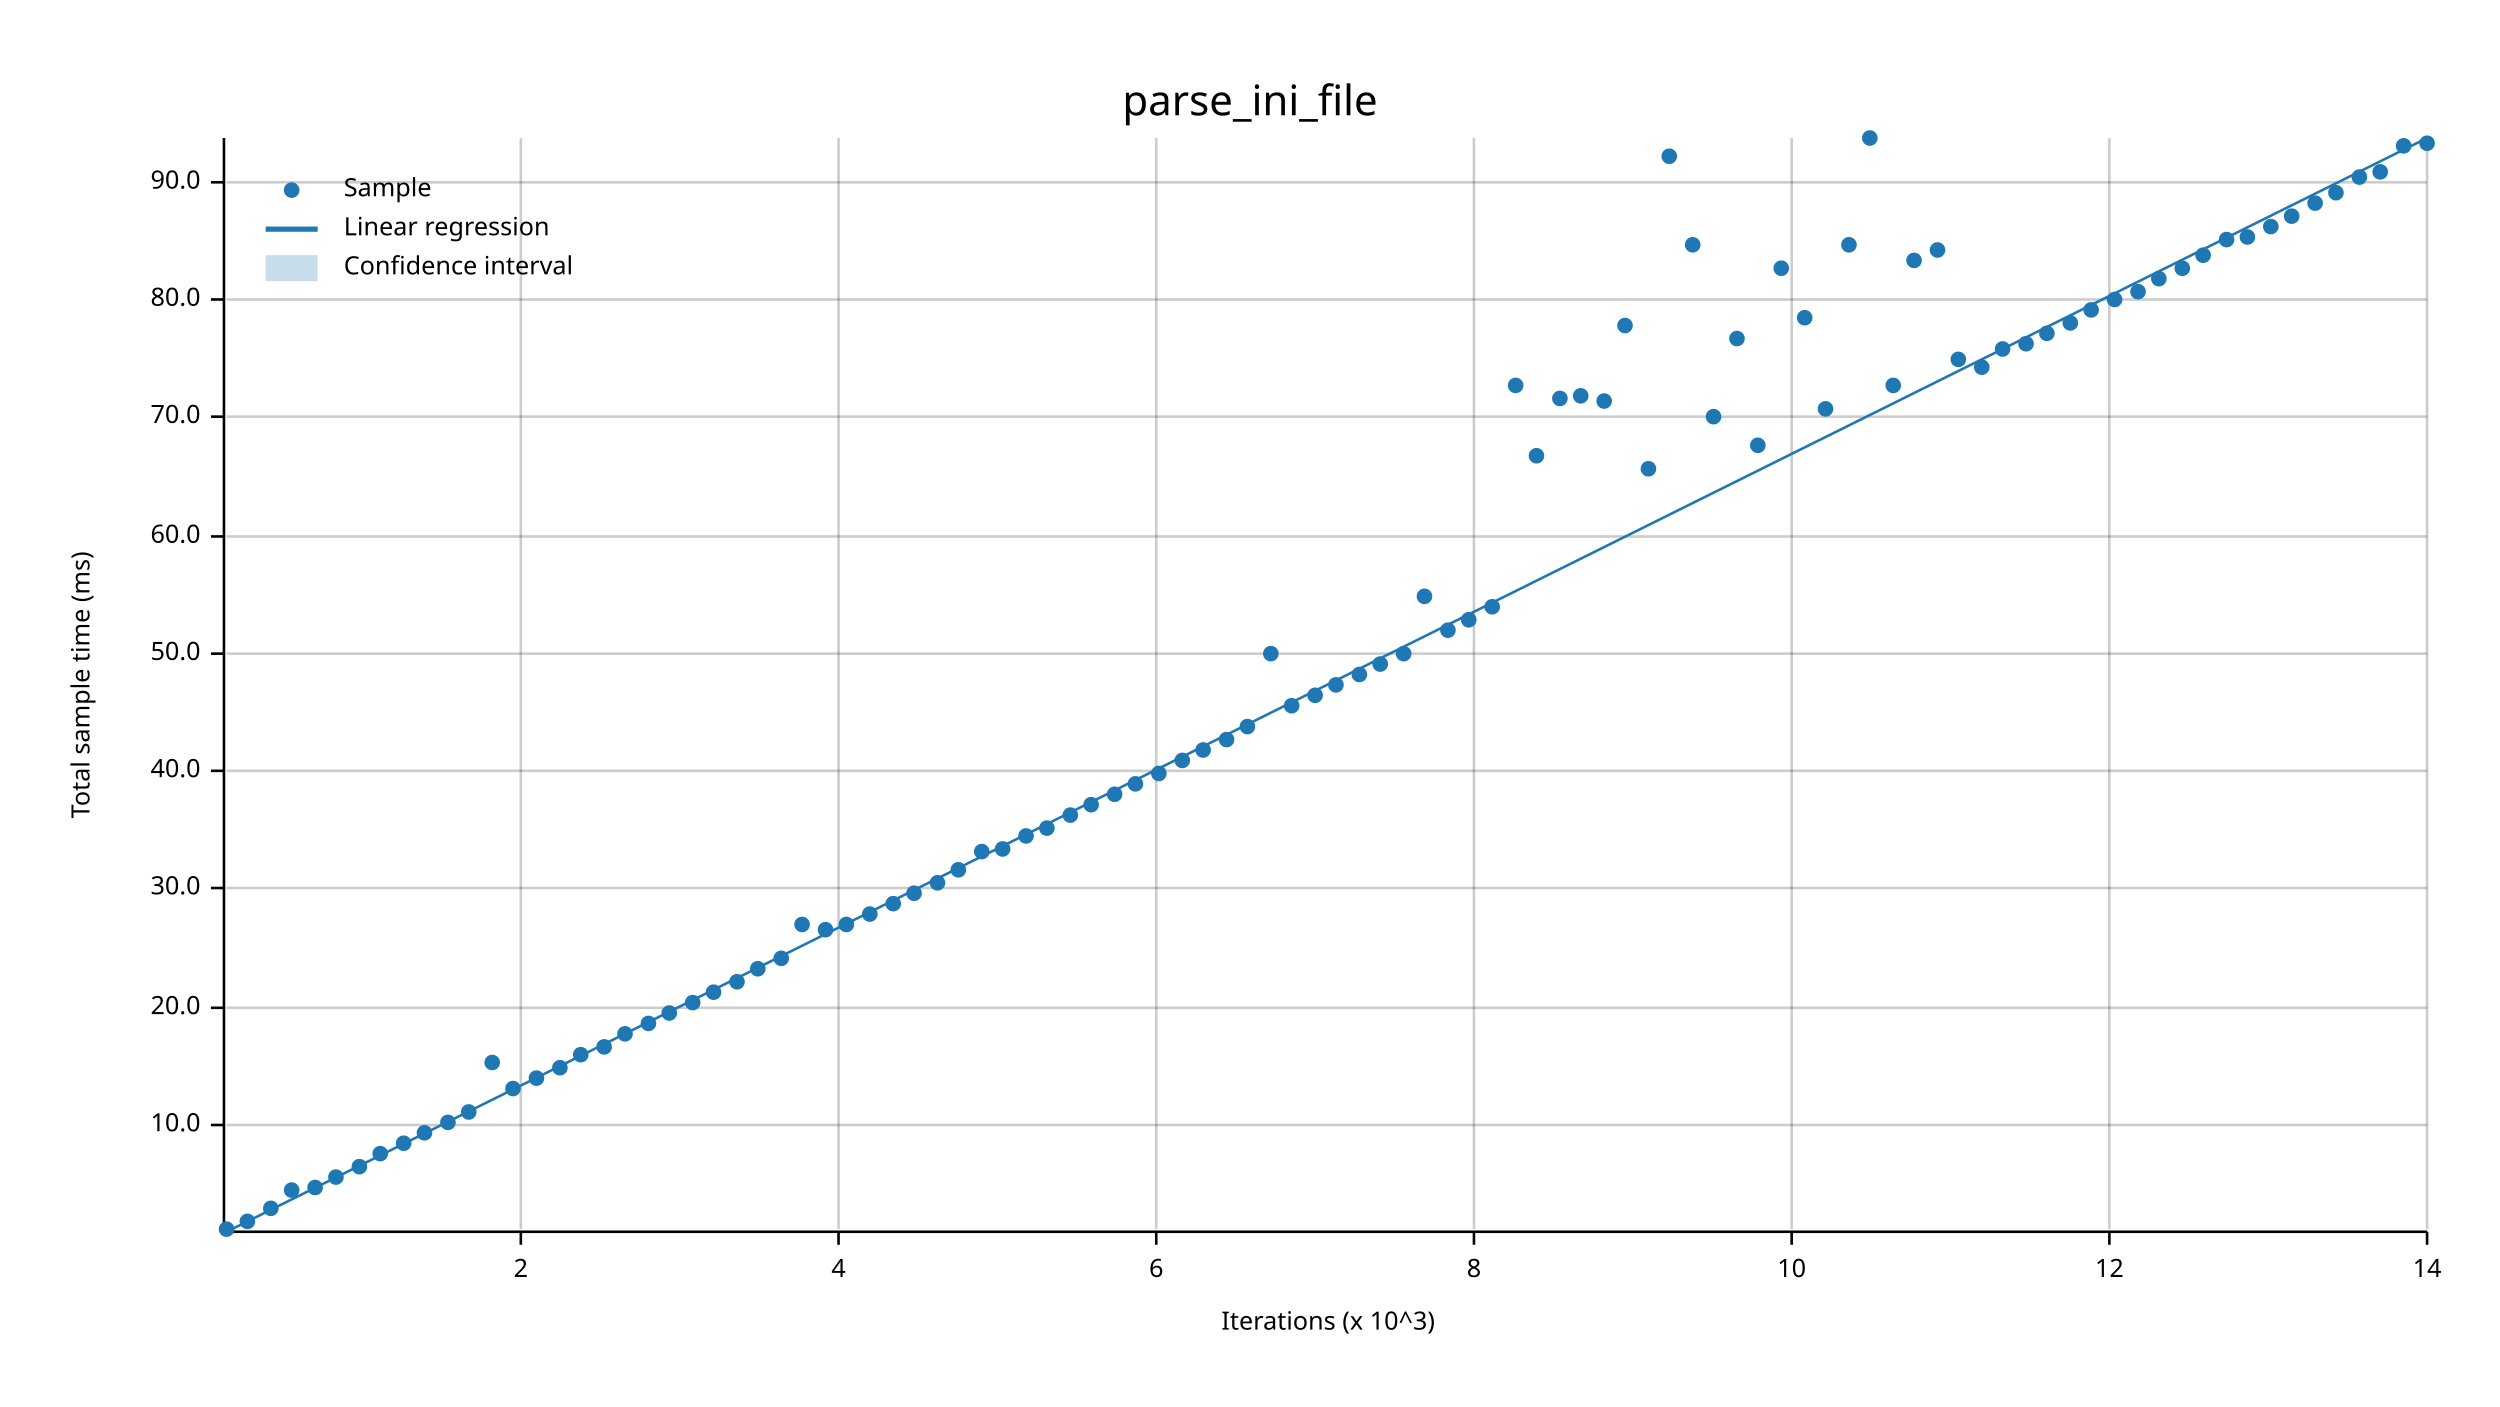
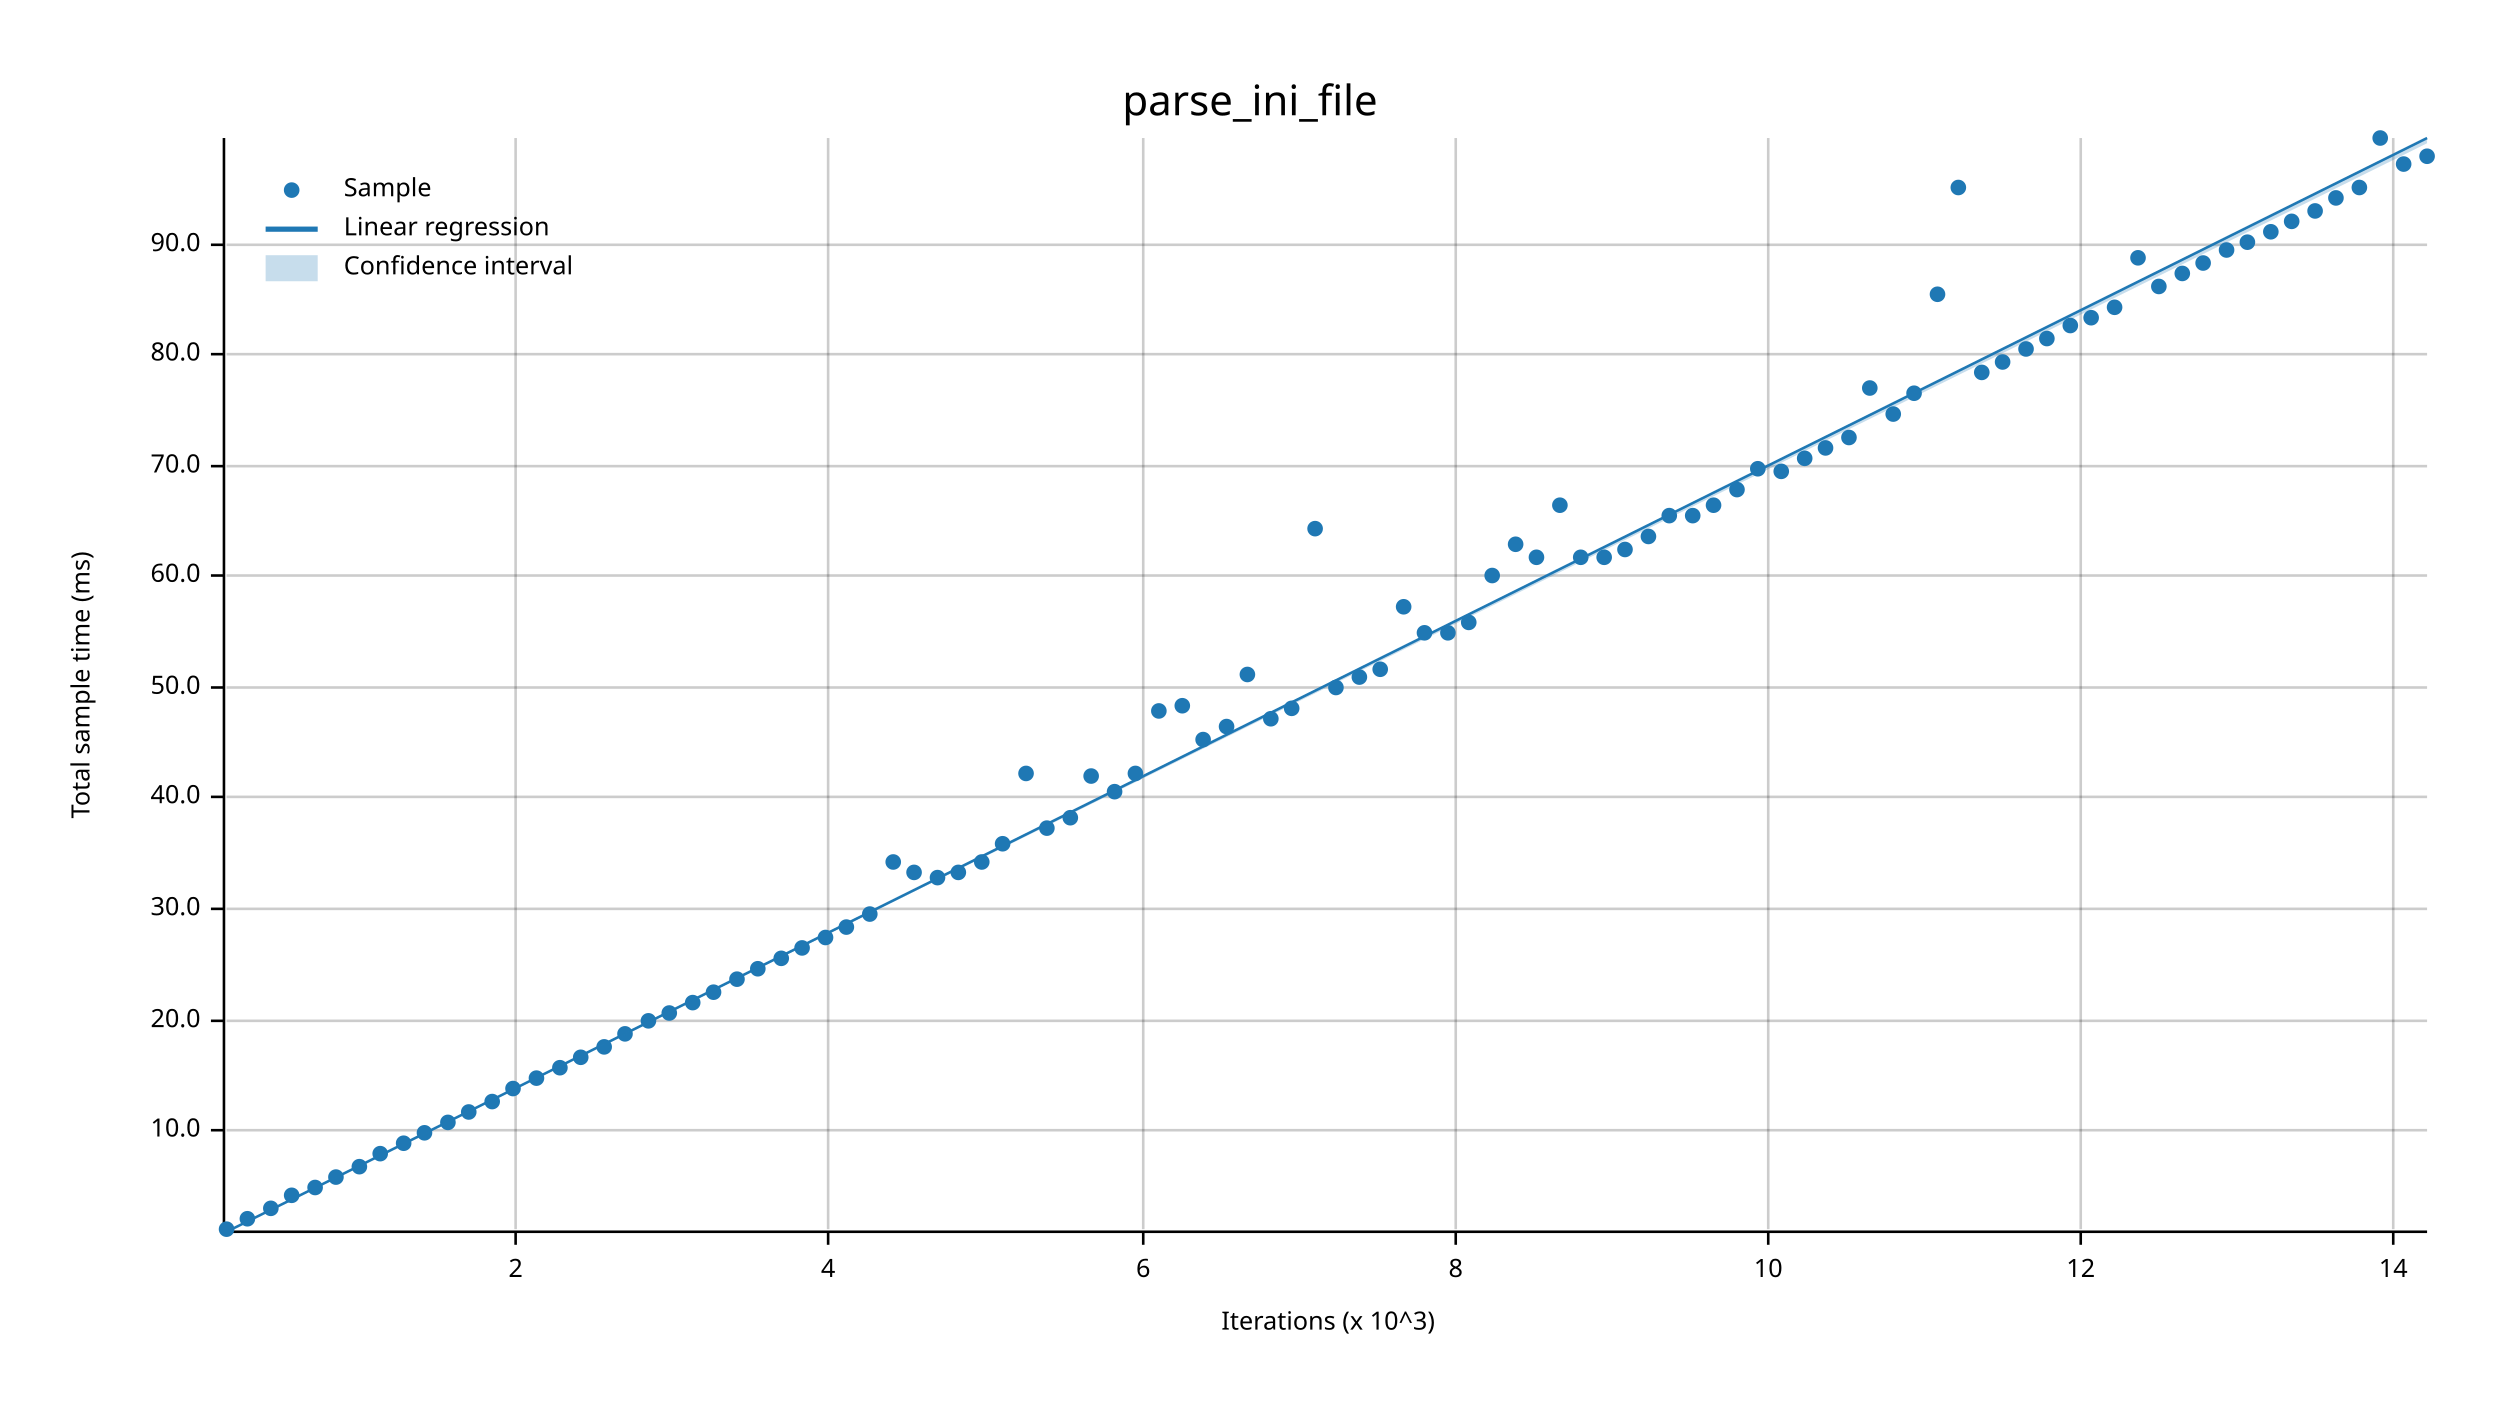
<svg xmlns="http://www.w3.org/2000/svg" width="960" height="540" viewBox="0 0 960 540">
  <text x="480" y="32" dy="0.76em" text-anchor="middle" font-family="sans-serif" font-size="16.129" opacity="1" fill="#000000">
parse_ini_file
</text>
  <text x="27" y="263" dy="0.76em" text-anchor="middle" font-family="sans-serif" font-size="9.677" opacity="1" fill="#000000" transform="rotate(270, 27, 263)">
Total sample time (ms)
</text>
  <text x="510" y="513" dy="-0.5ex" text-anchor="middle" font-family="sans-serif" font-size="9.677" opacity="1" fill="#000000">
Iterations (x 10^3)
</text>
-   <line opacity="0.2" stroke="#000000" stroke-width="1" x1="200" y1="472" x2="200" y2="53" />
-   <line opacity="0.2" stroke="#000000" stroke-width="1" x1="322" y1="472" x2="322" y2="53" />
-   <line opacity="0.2" stroke="#000000" stroke-width="1" x1="444" y1="472" x2="444" y2="53" />
-   <line opacity="0.2" stroke="#000000" stroke-width="1" x1="566" y1="472" x2="566" y2="53" />
-   <line opacity="0.2" stroke="#000000" stroke-width="1" x1="688" y1="472" x2="688" y2="53" />
-   <line opacity="0.2" stroke="#000000" stroke-width="1" x1="810" y1="472" x2="810" y2="53" />
-   <line opacity="0.2" stroke="#000000" stroke-width="1" x1="932" y1="472" x2="932" y2="53" />
-   <line opacity="0.2" stroke="#000000" stroke-width="1" x1="87" y1="432" x2="932" y2="432" />
-   <line opacity="0.2" stroke="#000000" stroke-width="1" x1="87" y1="387" x2="932" y2="387" />
-   <line opacity="0.2" stroke="#000000" stroke-width="1" x1="87" y1="341" x2="932" y2="341" />
-   <line opacity="0.2" stroke="#000000" stroke-width="1" x1="87" y1="296" x2="932" y2="296" />
-   <line opacity="0.2" stroke="#000000" stroke-width="1" x1="87" y1="251" x2="932" y2="251" />
-   <line opacity="0.2" stroke="#000000" stroke-width="1" x1="87" y1="206" x2="932" y2="206" />
-   <line opacity="0.2" stroke="#000000" stroke-width="1" x1="87" y1="160" x2="932" y2="160" />
-   <line opacity="0.2" stroke="#000000" stroke-width="1" x1="87" y1="115" x2="932" y2="115" />
-   <line opacity="0.2" stroke="#000000" stroke-width="1" x1="87" y1="70" x2="932" y2="70" />
+   <line opacity="0.2" stroke="#000000" stroke-width="1" x1="198" y1="472" x2="198" y2="53" />
+   <line opacity="0.2" stroke="#000000" stroke-width="1" x1="318" y1="472" x2="318" y2="53" />
+   <line opacity="0.2" stroke="#000000" stroke-width="1" x1="439" y1="472" x2="439" y2="53" />
+   <line opacity="0.2" stroke="#000000" stroke-width="1" x1="559" y1="472" x2="559" y2="53" />
+   <line opacity="0.2" stroke="#000000" stroke-width="1" x1="679" y1="472" x2="679" y2="53" />
+   <line opacity="0.2" stroke="#000000" stroke-width="1" x1="799" y1="472" x2="799" y2="53" />
+   <line opacity="0.2" stroke="#000000" stroke-width="1" x1="919" y1="472" x2="919" y2="53" />
+   <line opacity="0.2" stroke="#000000" stroke-width="1" x1="87" y1="434" x2="932" y2="434" />
+   <line opacity="0.2" stroke="#000000" stroke-width="1" x1="87" y1="392" x2="932" y2="392" />
+   <line opacity="0.2" stroke="#000000" stroke-width="1" x1="87" y1="349" x2="932" y2="349" />
+   <line opacity="0.2" stroke="#000000" stroke-width="1" x1="87" y1="306" x2="932" y2="306" />
+   <line opacity="0.2" stroke="#000000" stroke-width="1" x1="87" y1="264" x2="932" y2="264" />
+   <line opacity="0.2" stroke="#000000" stroke-width="1" x1="87" y1="221" x2="932" y2="221" />
+   <line opacity="0.2" stroke="#000000" stroke-width="1" x1="87" y1="179" x2="932" y2="179" />
+   <line opacity="0.2" stroke="#000000" stroke-width="1" x1="87" y1="136" x2="932" y2="136" />
+   <line opacity="0.2" stroke="#000000" stroke-width="1" x1="87" y1="94" x2="932" y2="94" />
  <polyline fill="none" opacity="1" stroke="#000000" stroke-width="1" points="86,53 86,472 " />
-   <text x="77" y="432" dy="0.5ex" text-anchor="end" font-family="sans-serif" font-size="9.677" opacity="1" fill="#000000">
+   <text x="77" y="434" dy="0.5ex" text-anchor="end" font-family="sans-serif" font-size="9.677" opacity="1" fill="#000000">
10.0
</text>
-   <polyline fill="none" opacity="1" stroke="#000000" stroke-width="1" points="81,432 86,432 " />
-   <text x="77" y="387" dy="0.5ex" text-anchor="end" font-family="sans-serif" font-size="9.677" opacity="1" fill="#000000">
+   <polyline fill="none" opacity="1" stroke="#000000" stroke-width="1" points="81,434 86,434 " />
+   <text x="77" y="392" dy="0.5ex" text-anchor="end" font-family="sans-serif" font-size="9.677" opacity="1" fill="#000000">
20.0
</text>
-   <polyline fill="none" opacity="1" stroke="#000000" stroke-width="1" points="81,387 86,387 " />
-   <text x="77" y="341" dy="0.5ex" text-anchor="end" font-family="sans-serif" font-size="9.677" opacity="1" fill="#000000">
+   <polyline fill="none" opacity="1" stroke="#000000" stroke-width="1" points="81,392 86,392 " />
+   <text x="77" y="349" dy="0.5ex" text-anchor="end" font-family="sans-serif" font-size="9.677" opacity="1" fill="#000000">
30.0
</text>
-   <polyline fill="none" opacity="1" stroke="#000000" stroke-width="1" points="81,341 86,341 " />
-   <text x="77" y="296" dy="0.5ex" text-anchor="end" font-family="sans-serif" font-size="9.677" opacity="1" fill="#000000">
+   <polyline fill="none" opacity="1" stroke="#000000" stroke-width="1" points="81,349 86,349 " />
+   <text x="77" y="306" dy="0.5ex" text-anchor="end" font-family="sans-serif" font-size="9.677" opacity="1" fill="#000000">
40.0
</text>
-   <polyline fill="none" opacity="1" stroke="#000000" stroke-width="1" points="81,296 86,296 " />
-   <text x="77" y="251" dy="0.5ex" text-anchor="end" font-family="sans-serif" font-size="9.677" opacity="1" fill="#000000">
+   <polyline fill="none" opacity="1" stroke="#000000" stroke-width="1" points="81,306 86,306 " />
+   <text x="77" y="264" dy="0.5ex" text-anchor="end" font-family="sans-serif" font-size="9.677" opacity="1" fill="#000000">
50.0
</text>
-   <polyline fill="none" opacity="1" stroke="#000000" stroke-width="1" points="81,251 86,251 " />
-   <text x="77" y="206" dy="0.5ex" text-anchor="end" font-family="sans-serif" font-size="9.677" opacity="1" fill="#000000">
+   <polyline fill="none" opacity="1" stroke="#000000" stroke-width="1" points="81,264 86,264 " />
+   <text x="77" y="221" dy="0.5ex" text-anchor="end" font-family="sans-serif" font-size="9.677" opacity="1" fill="#000000">
60.0
</text>
-   <polyline fill="none" opacity="1" stroke="#000000" stroke-width="1" points="81,206 86,206 " />
-   <text x="77" y="160" dy="0.5ex" text-anchor="end" font-family="sans-serif" font-size="9.677" opacity="1" fill="#000000">
+   <polyline fill="none" opacity="1" stroke="#000000" stroke-width="1" points="81,221 86,221 " />
+   <text x="77" y="179" dy="0.5ex" text-anchor="end" font-family="sans-serif" font-size="9.677" opacity="1" fill="#000000">
70.0
</text>
-   <polyline fill="none" opacity="1" stroke="#000000" stroke-width="1" points="81,160 86,160 " />
-   <text x="77" y="115" dy="0.5ex" text-anchor="end" font-family="sans-serif" font-size="9.677" opacity="1" fill="#000000">
+   <polyline fill="none" opacity="1" stroke="#000000" stroke-width="1" points="81,179 86,179 " />
+   <text x="77" y="136" dy="0.5ex" text-anchor="end" font-family="sans-serif" font-size="9.677" opacity="1" fill="#000000">
80.0
</text>
-   <polyline fill="none" opacity="1" stroke="#000000" stroke-width="1" points="81,115 86,115 " />
-   <text x="77" y="70" dy="0.5ex" text-anchor="end" font-family="sans-serif" font-size="9.677" opacity="1" fill="#000000">
+   <polyline fill="none" opacity="1" stroke="#000000" stroke-width="1" points="81,136 86,136 " />
+   <text x="77" y="94" dy="0.5ex" text-anchor="end" font-family="sans-serif" font-size="9.677" opacity="1" fill="#000000">
90.0
</text>
-   <polyline fill="none" opacity="1" stroke="#000000" stroke-width="1" points="81,70 86,70 " />
+   <polyline fill="none" opacity="1" stroke="#000000" stroke-width="1" points="81,94 86,94 " />
  <polyline fill="none" opacity="1" stroke="#000000" stroke-width="1" points="87,473 932,473 " />
-   <text x="200" y="483" dy="0.76em" text-anchor="middle" font-family="sans-serif" font-size="9.677" opacity="1" fill="#000000">
+   <text x="198" y="483" dy="0.76em" text-anchor="middle" font-family="sans-serif" font-size="9.677" opacity="1" fill="#000000">
2
</text>
-   <polyline fill="none" opacity="1" stroke="#000000" stroke-width="1" points="200,473 200,478 " />
-   <text x="322" y="483" dy="0.76em" text-anchor="middle" font-family="sans-serif" font-size="9.677" opacity="1" fill="#000000">
+   <polyline fill="none" opacity="1" stroke="#000000" stroke-width="1" points="198,473 198,478 " />
+   <text x="318" y="483" dy="0.76em" text-anchor="middle" font-family="sans-serif" font-size="9.677" opacity="1" fill="#000000">
4
</text>
-   <polyline fill="none" opacity="1" stroke="#000000" stroke-width="1" points="322,473 322,478 " />
-   <text x="444" y="483" dy="0.76em" text-anchor="middle" font-family="sans-serif" font-size="9.677" opacity="1" fill="#000000">
+   <polyline fill="none" opacity="1" stroke="#000000" stroke-width="1" points="318,473 318,478 " />
+   <text x="439" y="483" dy="0.76em" text-anchor="middle" font-family="sans-serif" font-size="9.677" opacity="1" fill="#000000">
6
</text>
-   <polyline fill="none" opacity="1" stroke="#000000" stroke-width="1" points="444,473 444,478 " />
-   <text x="566" y="483" dy="0.76em" text-anchor="middle" font-family="sans-serif" font-size="9.677" opacity="1" fill="#000000">
+   <polyline fill="none" opacity="1" stroke="#000000" stroke-width="1" points="439,473 439,478 " />
+   <text x="559" y="483" dy="0.76em" text-anchor="middle" font-family="sans-serif" font-size="9.677" opacity="1" fill="#000000">
8
</text>
-   <polyline fill="none" opacity="1" stroke="#000000" stroke-width="1" points="566,473 566,478 " />
-   <text x="688" y="483" dy="0.76em" text-anchor="middle" font-family="sans-serif" font-size="9.677" opacity="1" fill="#000000">
+   <polyline fill="none" opacity="1" stroke="#000000" stroke-width="1" points="559,473 559,478 " />
+   <text x="679" y="483" dy="0.76em" text-anchor="middle" font-family="sans-serif" font-size="9.677" opacity="1" fill="#000000">
10
</text>
-   <polyline fill="none" opacity="1" stroke="#000000" stroke-width="1" points="688,473 688,478 " />
-   <text x="810" y="483" dy="0.76em" text-anchor="middle" font-family="sans-serif" font-size="9.677" opacity="1" fill="#000000">
+   <polyline fill="none" opacity="1" stroke="#000000" stroke-width="1" points="679,473 679,478 " />
+   <text x="799" y="483" dy="0.76em" text-anchor="middle" font-family="sans-serif" font-size="9.677" opacity="1" fill="#000000">
12
</text>
-   <polyline fill="none" opacity="1" stroke="#000000" stroke-width="1" points="810,473 810,478 " />
-   <text x="932" y="483" dy="0.76em" text-anchor="middle" font-family="sans-serif" font-size="9.677" opacity="1" fill="#000000">
+   <polyline fill="none" opacity="1" stroke="#000000" stroke-width="1" points="799,473 799,478 " />
+   <text x="919" y="483" dy="0.76em" text-anchor="middle" font-family="sans-serif" font-size="9.677" opacity="1" fill="#000000">
14
</text>
-   <polyline fill="none" opacity="1" stroke="#000000" stroke-width="1" points="932,473 932,478 " />
+   <polyline fill="none" opacity="1" stroke="#000000" stroke-width="1" points="919,473 919,478 " />
  <circle cx="87" cy="472" r="3" opacity="1" fill="#1F78B4" stroke="none" stroke-width="1" />
-   <circle cx="95" cy="469" r="3" opacity="1" fill="#1F78B4" stroke="none" stroke-width="1" />
+   <circle cx="95" cy="468" r="3" opacity="1" fill="#1F78B4" stroke="none" stroke-width="1" />
  <circle cx="104" cy="464" r="3" opacity="1" fill="#1F78B4" stroke="none" stroke-width="1" />
-   <circle cx="112" cy="457" r="3" opacity="1" fill="#1F78B4" stroke="none" stroke-width="1" />
+   <circle cx="112" cy="459" r="3" opacity="1" fill="#1F78B4" stroke="none" stroke-width="1" />
  <circle cx="121" cy="456" r="3" opacity="1" fill="#1F78B4" stroke="none" stroke-width="1" />
  <circle cx="129" cy="452" r="3" opacity="1" fill="#1F78B4" stroke="none" stroke-width="1" />
  <circle cx="138" cy="448" r="3" opacity="1" fill="#1F78B4" stroke="none" stroke-width="1" />
  <circle cx="146" cy="443" r="3" opacity="1" fill="#1F78B4" stroke="none" stroke-width="1" />
  <circle cx="155" cy="439" r="3" opacity="1" fill="#1F78B4" stroke="none" stroke-width="1" />
  <circle cx="163" cy="435" r="3" opacity="1" fill="#1F78B4" stroke="none" stroke-width="1" />
  <circle cx="172" cy="431" r="3" opacity="1" fill="#1F78B4" stroke="none" stroke-width="1" />
  <circle cx="180" cy="427" r="3" opacity="1" fill="#1F78B4" stroke="none" stroke-width="1" />
-   <circle cx="189" cy="408" r="3" opacity="1" fill="#1F78B4" stroke="none" stroke-width="1" />
+   <circle cx="189" cy="423" r="3" opacity="1" fill="#1F78B4" stroke="none" stroke-width="1" />
  <circle cx="197" cy="418" r="3" opacity="1" fill="#1F78B4" stroke="none" stroke-width="1" />
  <circle cx="206" cy="414" r="3" opacity="1" fill="#1F78B4" stroke="none" stroke-width="1" />
  <circle cx="215" cy="410" r="3" opacity="1" fill="#1F78B4" stroke="none" stroke-width="1" />
-   <circle cx="223" cy="405" r="3" opacity="1" fill="#1F78B4" stroke="none" stroke-width="1" />
+   <circle cx="223" cy="406" r="3" opacity="1" fill="#1F78B4" stroke="none" stroke-width="1" />
  <circle cx="232" cy="402" r="3" opacity="1" fill="#1F78B4" stroke="none" stroke-width="1" />
  <circle cx="240" cy="397" r="3" opacity="1" fill="#1F78B4" stroke="none" stroke-width="1" />
-   <circle cx="249" cy="393" r="3" opacity="1" fill="#1F78B4" stroke="none" stroke-width="1" />
+   <circle cx="249" cy="392" r="3" opacity="1" fill="#1F78B4" stroke="none" stroke-width="1" />
  <circle cx="257" cy="389" r="3" opacity="1" fill="#1F78B4" stroke="none" stroke-width="1" />
  <circle cx="266" cy="385" r="3" opacity="1" fill="#1F78B4" stroke="none" stroke-width="1" />
  <circle cx="274" cy="381" r="3" opacity="1" fill="#1F78B4" stroke="none" stroke-width="1" />
-   <circle cx="283" cy="377" r="3" opacity="1" fill="#1F78B4" stroke="none" stroke-width="1" />
+   <circle cx="283" cy="376" r="3" opacity="1" fill="#1F78B4" stroke="none" stroke-width="1" />
  <circle cx="291" cy="372" r="3" opacity="1" fill="#1F78B4" stroke="none" stroke-width="1" />
  <circle cx="300" cy="368" r="3" opacity="1" fill="#1F78B4" stroke="none" stroke-width="1" />
-   <circle cx="308" cy="355" r="3" opacity="1" fill="#1F78B4" stroke="none" stroke-width="1" />
-   <circle cx="317" cy="357" r="3" opacity="1" fill="#1F78B4" stroke="none" stroke-width="1" />
-   <circle cx="325" cy="355" r="3" opacity="1" fill="#1F78B4" stroke="none" stroke-width="1" />
+   <circle cx="308" cy="364" r="3" opacity="1" fill="#1F78B4" stroke="none" stroke-width="1" />
+   <circle cx="317" cy="360" r="3" opacity="1" fill="#1F78B4" stroke="none" stroke-width="1" />
+   <circle cx="325" cy="356" r="3" opacity="1" fill="#1F78B4" stroke="none" stroke-width="1" />
  <circle cx="334" cy="351" r="3" opacity="1" fill="#1F78B4" stroke="none" stroke-width="1" />
-   <circle cx="343" cy="347" r="3" opacity="1" fill="#1F78B4" stroke="none" stroke-width="1" />
-   <circle cx="351" cy="343" r="3" opacity="1" fill="#1F78B4" stroke="none" stroke-width="1" />
-   <circle cx="360" cy="339" r="3" opacity="1" fill="#1F78B4" stroke="none" stroke-width="1" />
-   <circle cx="368" cy="334" r="3" opacity="1" fill="#1F78B4" stroke="none" stroke-width="1" />
-   <circle cx="377" cy="327" r="3" opacity="1" fill="#1F78B4" stroke="none" stroke-width="1" />
-   <circle cx="385" cy="326" r="3" opacity="1" fill="#1F78B4" stroke="none" stroke-width="1" />
-   <circle cx="394" cy="321" r="3" opacity="1" fill="#1F78B4" stroke="none" stroke-width="1" />
+   <circle cx="343" cy="331" r="3" opacity="1" fill="#1F78B4" stroke="none" stroke-width="1" />
+   <circle cx="351" cy="335" r="3" opacity="1" fill="#1F78B4" stroke="none" stroke-width="1" />
+   <circle cx="360" cy="337" r="3" opacity="1" fill="#1F78B4" stroke="none" stroke-width="1" />
+   <circle cx="368" cy="335" r="3" opacity="1" fill="#1F78B4" stroke="none" stroke-width="1" />
+   <circle cx="377" cy="331" r="3" opacity="1" fill="#1F78B4" stroke="none" stroke-width="1" />
+   <circle cx="385" cy="324" r="3" opacity="1" fill="#1F78B4" stroke="none" stroke-width="1" />
+   <circle cx="394" cy="297" r="3" opacity="1" fill="#1F78B4" stroke="none" stroke-width="1" />
  <circle cx="402" cy="318" r="3" opacity="1" fill="#1F78B4" stroke="none" stroke-width="1" />
-   <circle cx="411" cy="313" r="3" opacity="1" fill="#1F78B4" stroke="none" stroke-width="1" />
-   <circle cx="419" cy="309" r="3" opacity="1" fill="#1F78B4" stroke="none" stroke-width="1" />
-   <circle cx="428" cy="305" r="3" opacity="1" fill="#1F78B4" stroke="none" stroke-width="1" />
-   <circle cx="436" cy="301" r="3" opacity="1" fill="#1F78B4" stroke="none" stroke-width="1" />
-   <circle cx="445" cy="297" r="3" opacity="1" fill="#1F78B4" stroke="none" stroke-width="1" />
-   <circle cx="454" cy="292" r="3" opacity="1" fill="#1F78B4" stroke="none" stroke-width="1" />
-   <circle cx="462" cy="288" r="3" opacity="1" fill="#1F78B4" stroke="none" stroke-width="1" />
-   <circle cx="471" cy="284" r="3" opacity="1" fill="#1F78B4" stroke="none" stroke-width="1" />
-   <circle cx="479" cy="279" r="3" opacity="1" fill="#1F78B4" stroke="none" stroke-width="1" />
-   <circle cx="488" cy="251" r="3" opacity="1" fill="#1F78B4" stroke="none" stroke-width="1" />
-   <circle cx="496" cy="271" r="3" opacity="1" fill="#1F78B4" stroke="none" stroke-width="1" />
-   <circle cx="505" cy="267" r="3" opacity="1" fill="#1F78B4" stroke="none" stroke-width="1" />
-   <circle cx="513" cy="263" r="3" opacity="1" fill="#1F78B4" stroke="none" stroke-width="1" />
-   <circle cx="522" cy="259" r="3" opacity="1" fill="#1F78B4" stroke="none" stroke-width="1" />
-   <circle cx="530" cy="255" r="3" opacity="1" fill="#1F78B4" stroke="none" stroke-width="1" />
-   <circle cx="539" cy="251" r="3" opacity="1" fill="#1F78B4" stroke="none" stroke-width="1" />
-   <circle cx="547" cy="229" r="3" opacity="1" fill="#1F78B4" stroke="none" stroke-width="1" />
-   <circle cx="556" cy="242" r="3" opacity="1" fill="#1F78B4" stroke="none" stroke-width="1" />
-   <circle cx="564" cy="238" r="3" opacity="1" fill="#1F78B4" stroke="none" stroke-width="1" />
-   <circle cx="573" cy="233" r="3" opacity="1" fill="#1F78B4" stroke="none" stroke-width="1" />
-   <circle cx="582" cy="148" r="3" opacity="1" fill="#1F78B4" stroke="none" stroke-width="1" />
-   <circle cx="590" cy="175" r="3" opacity="1" fill="#1F78B4" stroke="none" stroke-width="1" />
-   <circle cx="599" cy="153" r="3" opacity="1" fill="#1F78B4" stroke="none" stroke-width="1" />
-   <circle cx="607" cy="152" r="3" opacity="1" fill="#1F78B4" stroke="none" stroke-width="1" />
-   <circle cx="616" cy="154" r="3" opacity="1" fill="#1F78B4" stroke="none" stroke-width="1" />
-   <circle cx="624" cy="125" r="3" opacity="1" fill="#1F78B4" stroke="none" stroke-width="1" />
-   <circle cx="633" cy="180" r="3" opacity="1" fill="#1F78B4" stroke="none" stroke-width="1" />
-   <circle cx="641" cy="60" r="3" opacity="1" fill="#1F78B4" stroke="none" stroke-width="1" />
-   <circle cx="650" cy="94" r="3" opacity="1" fill="#1F78B4" stroke="none" stroke-width="1" />
-   <circle cx="658" cy="160" r="3" opacity="1" fill="#1F78B4" stroke="none" stroke-width="1" />
-   <circle cx="667" cy="130" r="3" opacity="1" fill="#1F78B4" stroke="none" stroke-width="1" />
-   <circle cx="675" cy="171" r="3" opacity="1" fill="#1F78B4" stroke="none" stroke-width="1" />
-   <circle cx="684" cy="103" r="3" opacity="1" fill="#1F78B4" stroke="none" stroke-width="1" />
-   <circle cx="693" cy="122" r="3" opacity="1" fill="#1F78B4" stroke="none" stroke-width="1" />
-   <circle cx="701" cy="157" r="3" opacity="1" fill="#1F78B4" stroke="none" stroke-width="1" />
-   <circle cx="710" cy="94" r="3" opacity="1" fill="#1F78B4" stroke="none" stroke-width="1" />
-   <circle cx="718" cy="53" r="3" opacity="1" fill="#1F78B4" stroke="none" stroke-width="1" />
-   <circle cx="727" cy="148" r="3" opacity="1" fill="#1F78B4" stroke="none" stroke-width="1" />
-   <circle cx="735" cy="100" r="3" opacity="1" fill="#1F78B4" stroke="none" stroke-width="1" />
-   <circle cx="744" cy="96" r="3" opacity="1" fill="#1F78B4" stroke="none" stroke-width="1" />
-   <circle cx="752" cy="138" r="3" opacity="1" fill="#1F78B4" stroke="none" stroke-width="1" />
-   <circle cx="761" cy="141" r="3" opacity="1" fill="#1F78B4" stroke="none" stroke-width="1" />
-   <circle cx="769" cy="134" r="3" opacity="1" fill="#1F78B4" stroke="none" stroke-width="1" />
-   <circle cx="778" cy="132" r="3" opacity="1" fill="#1F78B4" stroke="none" stroke-width="1" />
-   <circle cx="786" cy="128" r="3" opacity="1" fill="#1F78B4" stroke="none" stroke-width="1" />
-   <circle cx="795" cy="124" r="3" opacity="1" fill="#1F78B4" stroke="none" stroke-width="1" />
-   <circle cx="803" cy="119" r="3" opacity="1" fill="#1F78B4" stroke="none" stroke-width="1" />
-   <circle cx="812" cy="115" r="3" opacity="1" fill="#1F78B4" stroke="none" stroke-width="1" />
-   <circle cx="821" cy="112" r="3" opacity="1" fill="#1F78B4" stroke="none" stroke-width="1" />
-   <circle cx="829" cy="107" r="3" opacity="1" fill="#1F78B4" stroke="none" stroke-width="1" />
-   <circle cx="838" cy="103" r="3" opacity="1" fill="#1F78B4" stroke="none" stroke-width="1" />
-   <circle cx="846" cy="98" r="3" opacity="1" fill="#1F78B4" stroke="none" stroke-width="1" />
-   <circle cx="855" cy="92" r="3" opacity="1" fill="#1F78B4" stroke="none" stroke-width="1" />
-   <circle cx="863" cy="91" r="3" opacity="1" fill="#1F78B4" stroke="none" stroke-width="1" />
-   <circle cx="872" cy="87" r="3" opacity="1" fill="#1F78B4" stroke="none" stroke-width="1" />
-   <circle cx="880" cy="83" r="3" opacity="1" fill="#1F78B4" stroke="none" stroke-width="1" />
-   <circle cx="889" cy="78" r="3" opacity="1" fill="#1F78B4" stroke="none" stroke-width="1" />
-   <circle cx="897" cy="74" r="3" opacity="1" fill="#1F78B4" stroke="none" stroke-width="1" />
-   <circle cx="906" cy="68" r="3" opacity="1" fill="#1F78B4" stroke="none" stroke-width="1" />
-   <circle cx="914" cy="66" r="3" opacity="1" fill="#1F78B4" stroke="none" stroke-width="1" />
-   <circle cx="923" cy="56" r="3" opacity="1" fill="#1F78B4" stroke="none" stroke-width="1" />
-   <circle cx="932" cy="55" r="3" opacity="1" fill="#1F78B4" stroke="none" stroke-width="1" />
+   <circle cx="411" cy="314" r="3" opacity="1" fill="#1F78B4" stroke="none" stroke-width="1" />
+   <circle cx="419" cy="298" r="3" opacity="1" fill="#1F78B4" stroke="none" stroke-width="1" />
+   <circle cx="428" cy="304" r="3" opacity="1" fill="#1F78B4" stroke="none" stroke-width="1" />
+   <circle cx="436" cy="297" r="3" opacity="1" fill="#1F78B4" stroke="none" stroke-width="1" />
+   <circle cx="445" cy="273" r="3" opacity="1" fill="#1F78B4" stroke="none" stroke-width="1" />
+   <circle cx="454" cy="271" r="3" opacity="1" fill="#1F78B4" stroke="none" stroke-width="1" />
+   <circle cx="462" cy="284" r="3" opacity="1" fill="#1F78B4" stroke="none" stroke-width="1" />
+   <circle cx="471" cy="279" r="3" opacity="1" fill="#1F78B4" stroke="none" stroke-width="1" />
+   <circle cx="479" cy="259" r="3" opacity="1" fill="#1F78B4" stroke="none" stroke-width="1" />
+   <circle cx="488" cy="276" r="3" opacity="1" fill="#1F78B4" stroke="none" stroke-width="1" />
+   <circle cx="496" cy="272" r="3" opacity="1" fill="#1F78B4" stroke="none" stroke-width="1" />
+   <circle cx="505" cy="203" r="3" opacity="1" fill="#1F78B4" stroke="none" stroke-width="1" />
+   <circle cx="513" cy="264" r="3" opacity="1" fill="#1F78B4" stroke="none" stroke-width="1" />
+   <circle cx="522" cy="260" r="3" opacity="1" fill="#1F78B4" stroke="none" stroke-width="1" />
+   <circle cx="530" cy="257" r="3" opacity="1" fill="#1F78B4" stroke="none" stroke-width="1" />
+   <circle cx="539" cy="233" r="3" opacity="1" fill="#1F78B4" stroke="none" stroke-width="1" />
+   <circle cx="547" cy="243" r="3" opacity="1" fill="#1F78B4" stroke="none" stroke-width="1" />
+   <circle cx="556" cy="243" r="3" opacity="1" fill="#1F78B4" stroke="none" stroke-width="1" />
+   <circle cx="564" cy="239" r="3" opacity="1" fill="#1F78B4" stroke="none" stroke-width="1" />
+   <circle cx="573" cy="221" r="3" opacity="1" fill="#1F78B4" stroke="none" stroke-width="1" />
+   <circle cx="582" cy="209" r="3" opacity="1" fill="#1F78B4" stroke="none" stroke-width="1" />
+   <circle cx="590" cy="214" r="3" opacity="1" fill="#1F78B4" stroke="none" stroke-width="1" />
+   <circle cx="599" cy="194" r="3" opacity="1" fill="#1F78B4" stroke="none" stroke-width="1" />
+   <circle cx="607" cy="214" r="3" opacity="1" fill="#1F78B4" stroke="none" stroke-width="1" />
+   <circle cx="616" cy="214" r="3" opacity="1" fill="#1F78B4" stroke="none" stroke-width="1" />
+   <circle cx="624" cy="211" r="3" opacity="1" fill="#1F78B4" stroke="none" stroke-width="1" />
+   <circle cx="633" cy="206" r="3" opacity="1" fill="#1F78B4" stroke="none" stroke-width="1" />
+   <circle cx="641" cy="198" r="3" opacity="1" fill="#1F78B4" stroke="none" stroke-width="1" />
+   <circle cx="650" cy="198" r="3" opacity="1" fill="#1F78B4" stroke="none" stroke-width="1" />
+   <circle cx="658" cy="194" r="3" opacity="1" fill="#1F78B4" stroke="none" stroke-width="1" />
+   <circle cx="667" cy="188" r="3" opacity="1" fill="#1F78B4" stroke="none" stroke-width="1" />
+   <circle cx="675" cy="180" r="3" opacity="1" fill="#1F78B4" stroke="none" stroke-width="1" />
+   <circle cx="684" cy="181" r="3" opacity="1" fill="#1F78B4" stroke="none" stroke-width="1" />
+   <circle cx="693" cy="176" r="3" opacity="1" fill="#1F78B4" stroke="none" stroke-width="1" />
+   <circle cx="701" cy="172" r="3" opacity="1" fill="#1F78B4" stroke="none" stroke-width="1" />
+   <circle cx="710" cy="168" r="3" opacity="1" fill="#1F78B4" stroke="none" stroke-width="1" />
+   <circle cx="718" cy="149" r="3" opacity="1" fill="#1F78B4" stroke="none" stroke-width="1" />
+   <circle cx="727" cy="159" r="3" opacity="1" fill="#1F78B4" stroke="none" stroke-width="1" />
+   <circle cx="735" cy="151" r="3" opacity="1" fill="#1F78B4" stroke="none" stroke-width="1" />
+   <circle cx="744" cy="113" r="3" opacity="1" fill="#1F78B4" stroke="none" stroke-width="1" />
+   <circle cx="752" cy="72" r="3" opacity="1" fill="#1F78B4" stroke="none" stroke-width="1" />
+   <circle cx="761" cy="143" r="3" opacity="1" fill="#1F78B4" stroke="none" stroke-width="1" />
+   <circle cx="769" cy="139" r="3" opacity="1" fill="#1F78B4" stroke="none" stroke-width="1" />
+   <circle cx="778" cy="134" r="3" opacity="1" fill="#1F78B4" stroke="none" stroke-width="1" />
+   <circle cx="786" cy="130" r="3" opacity="1" fill="#1F78B4" stroke="none" stroke-width="1" />
+   <circle cx="795" cy="125" r="3" opacity="1" fill="#1F78B4" stroke="none" stroke-width="1" />
+   <circle cx="803" cy="122" r="3" opacity="1" fill="#1F78B4" stroke="none" stroke-width="1" />
+   <circle cx="812" cy="118" r="3" opacity="1" fill="#1F78B4" stroke="none" stroke-width="1" />
+   <circle cx="821" cy="99" r="3" opacity="1" fill="#1F78B4" stroke="none" stroke-width="1" />
+   <circle cx="829" cy="110" r="3" opacity="1" fill="#1F78B4" stroke="none" stroke-width="1" />
+   <circle cx="838" cy="105" r="3" opacity="1" fill="#1F78B4" stroke="none" stroke-width="1" />
+   <circle cx="846" cy="101" r="3" opacity="1" fill="#1F78B4" stroke="none" stroke-width="1" />
+   <circle cx="855" cy="96" r="3" opacity="1" fill="#1F78B4" stroke="none" stroke-width="1" />
+   <circle cx="863" cy="93" r="3" opacity="1" fill="#1F78B4" stroke="none" stroke-width="1" />
+   <circle cx="872" cy="89" r="3" opacity="1" fill="#1F78B4" stroke="none" stroke-width="1" />
+   <circle cx="880" cy="85" r="3" opacity="1" fill="#1F78B4" stroke="none" stroke-width="1" />
+   <circle cx="889" cy="81" r="3" opacity="1" fill="#1F78B4" stroke="none" stroke-width="1" />
+   <circle cx="897" cy="76" r="3" opacity="1" fill="#1F78B4" stroke="none" stroke-width="1" />
+   <circle cx="906" cy="72" r="3" opacity="1" fill="#1F78B4" stroke="none" stroke-width="1" />
+   <circle cx="914" cy="53" r="3" opacity="1" fill="#1F78B4" stroke="none" stroke-width="1" />
+   <circle cx="923" cy="63" r="3" opacity="1" fill="#1F78B4" stroke="none" stroke-width="1" />
+   <circle cx="932" cy="60" r="3" opacity="1" fill="#1F78B4" stroke="none" stroke-width="1" />
  <polyline fill="none" opacity="1" stroke="#1F78B4" stroke-width="1" points="87,473 932,53 " />
-   <polygon opacity="0.25" fill="#1F78B4" points="87,473 932,53 932,53 " />
+   <polygon opacity="0.25" fill="#1F78B4" points="87,473 932,55 932,53 " />
  <text x="132" y="68" dy="0.76em" text-anchor="start" font-family="sans-serif" font-size="9.677" opacity="1" fill="#000000">
Sample
</text>
  <text x="132" y="83" dy="0.76em" text-anchor="start" font-family="sans-serif" font-size="9.677" opacity="1" fill="#000000">
Linear regression
</text>
  <text x="132" y="98" dy="0.76em" text-anchor="start" font-family="sans-serif" font-size="9.677" opacity="1" fill="#000000">
Confidence interval
</text>
  <circle cx="112" cy="73" r="3" opacity="1" fill="#1F78B4" stroke="none" stroke-width="1" />
  <polyline fill="none" opacity="1" stroke="#1F78B4" stroke-width="2" points="102,88 122,88 " />
  <rect x="102" y="98" width="20" height="10" opacity="0.25" fill="#1F78B4" stroke="none" />
</svg>
